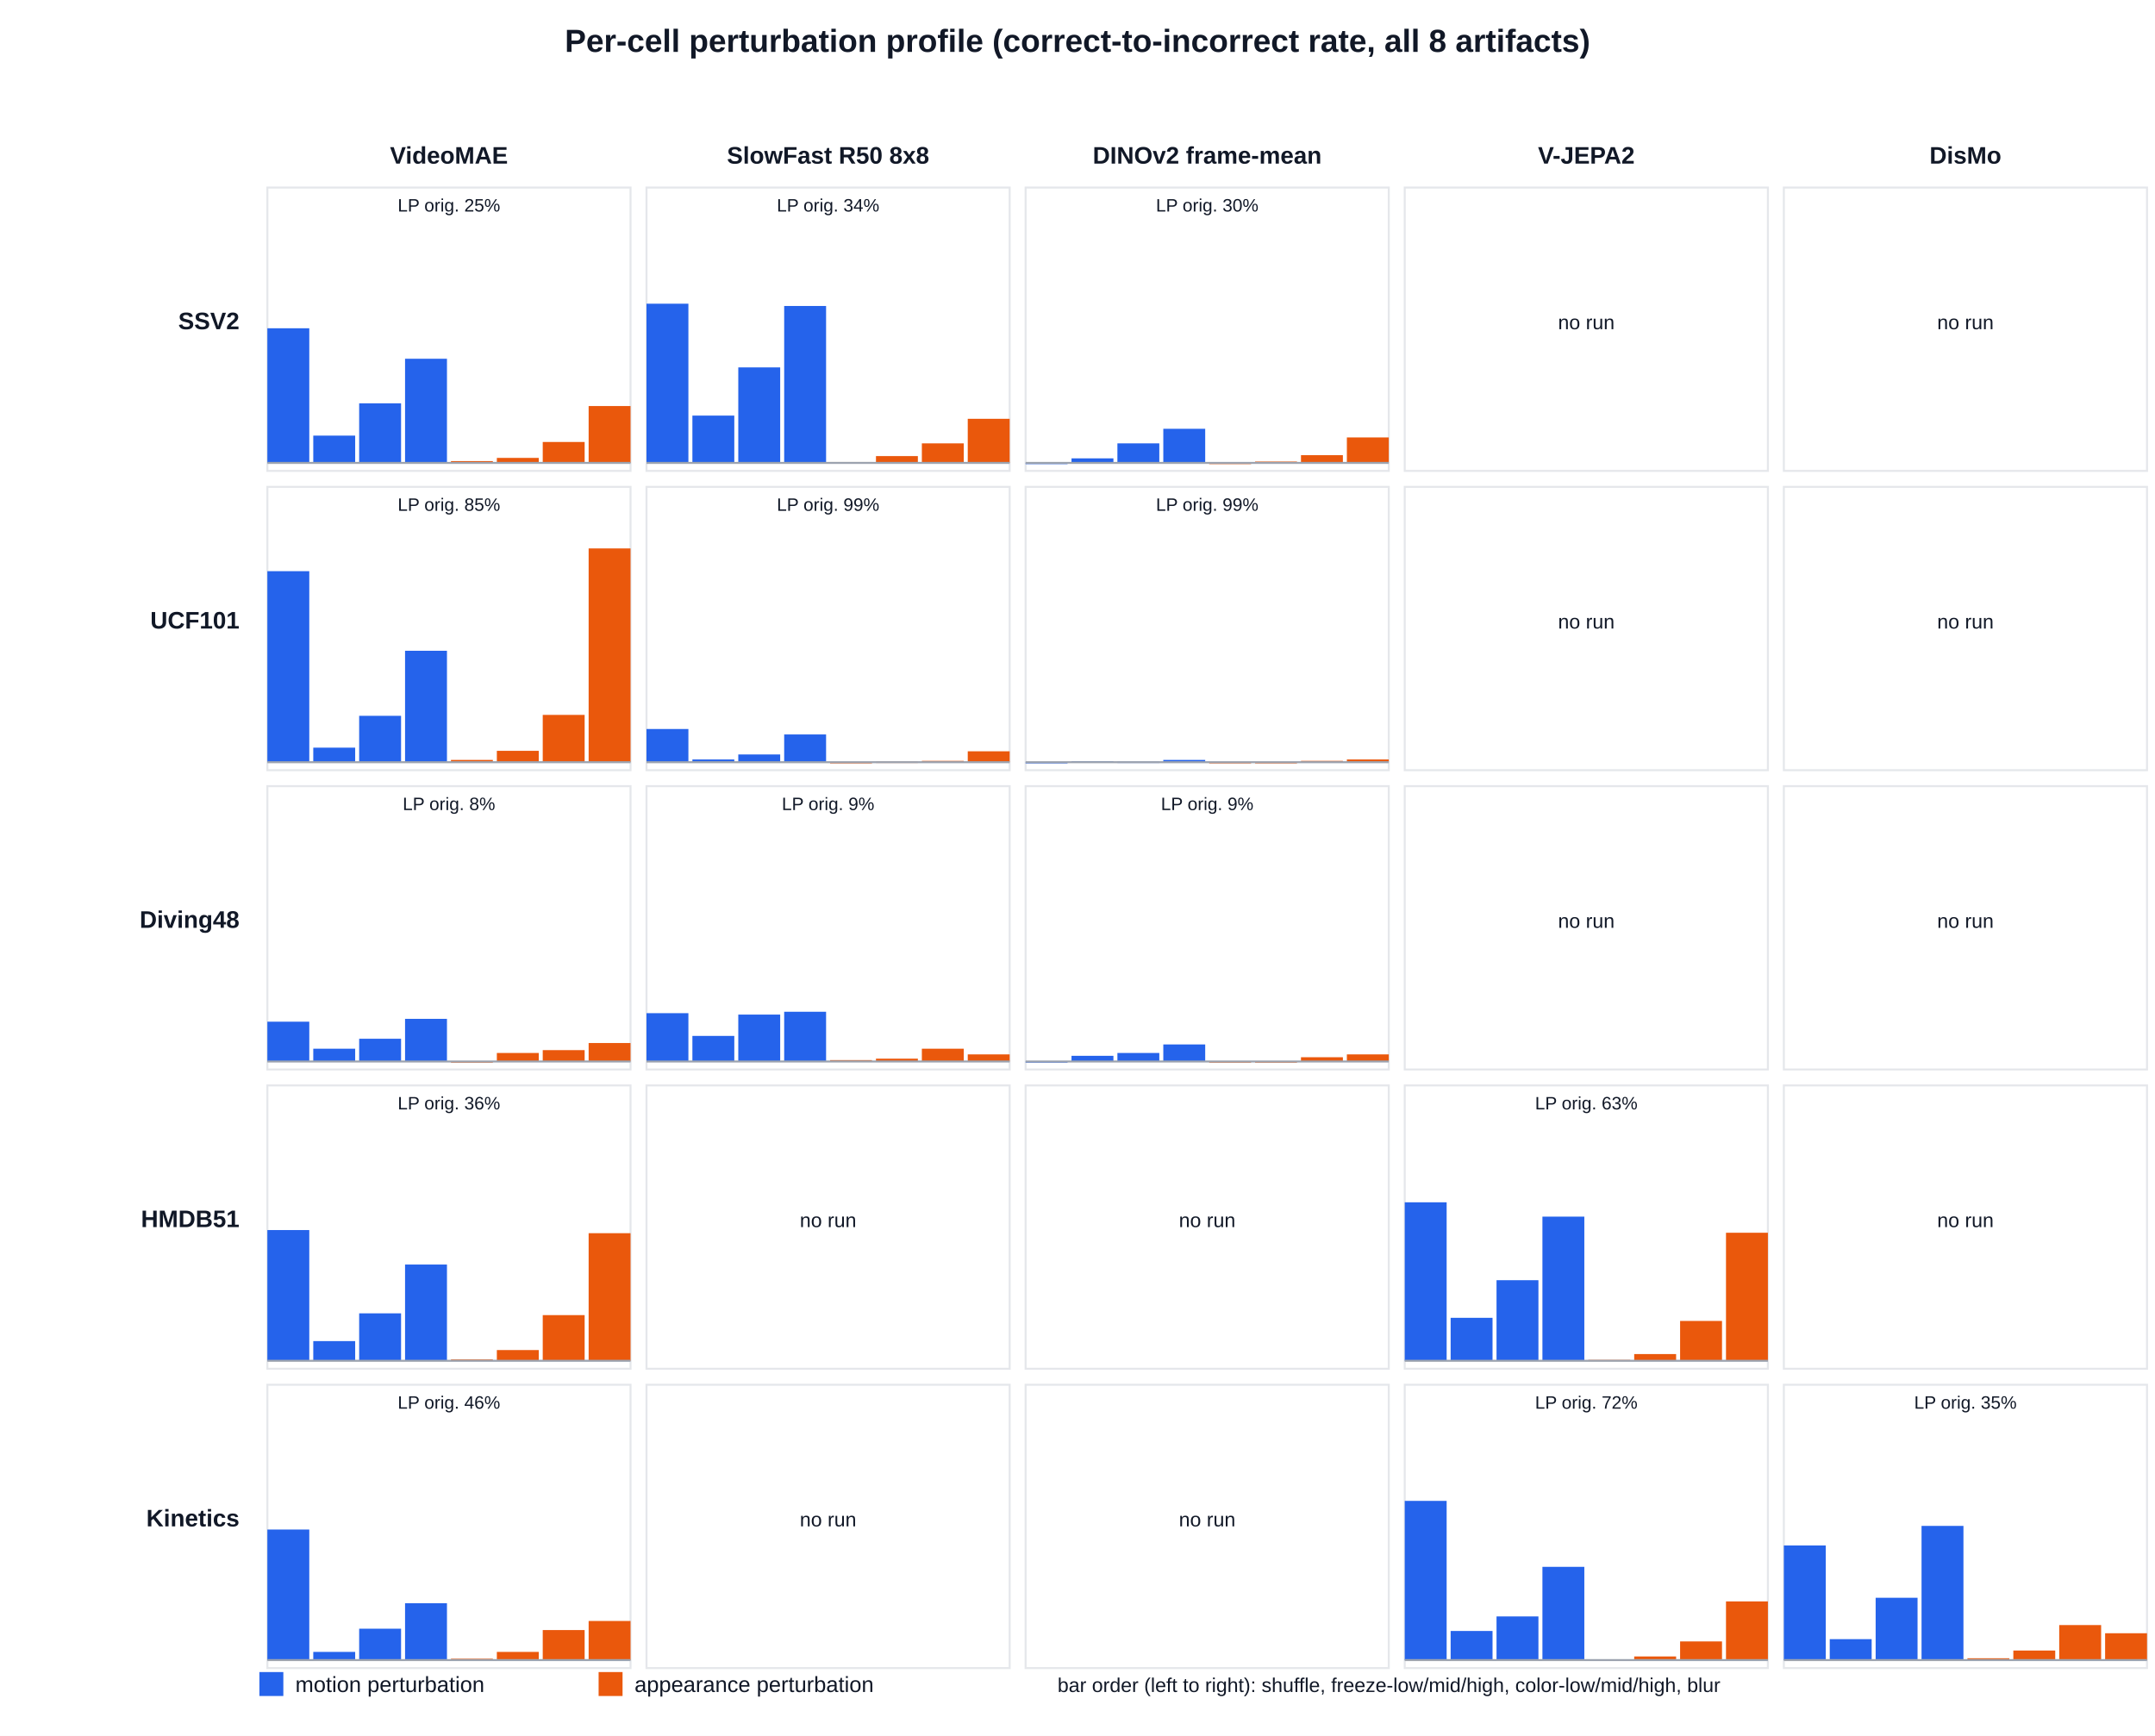
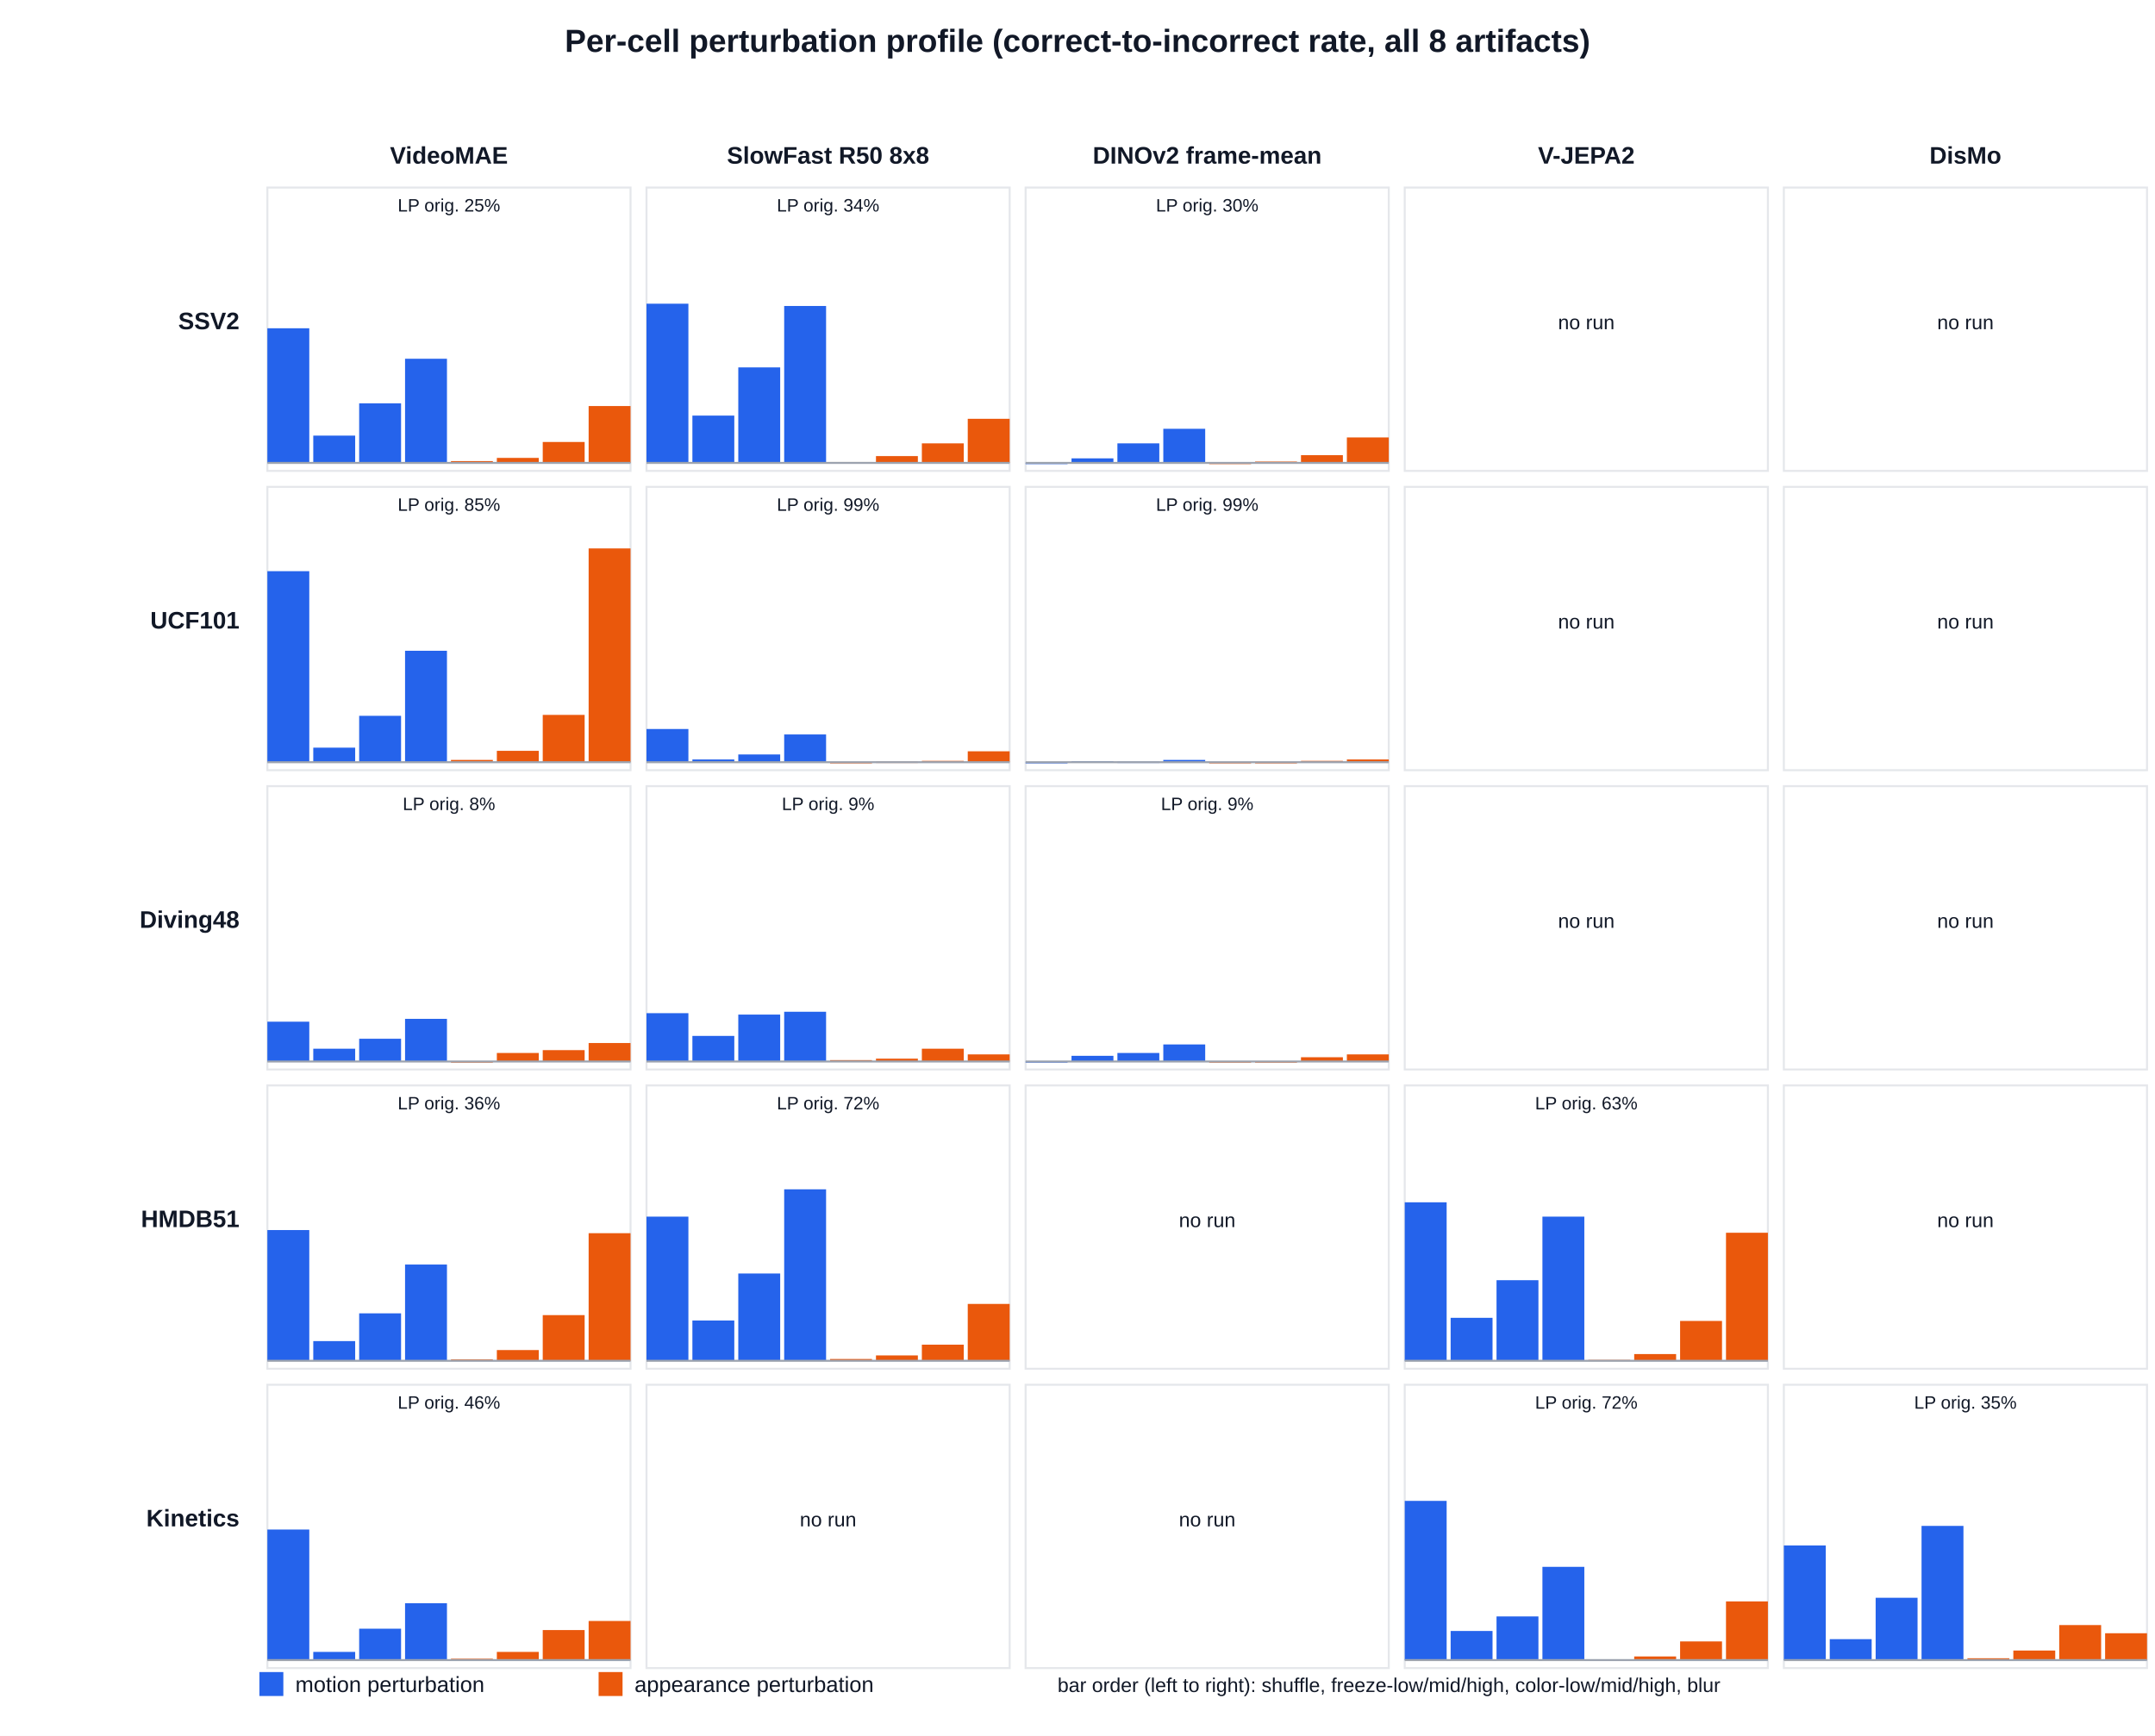
<svg xmlns="http://www.w3.org/2000/svg" width="1080" height="870" viewBox="0 0 1080 870">
  <rect width="100%" height="100%" fill="#ffffff" />
  <style>text { font-family: Arial, Helvetica, sans-serif; fill: #111827; }</style>
  <text x="540.00" y="26.00" font-size="16" font-weight="700" text-anchor="middle">Per-cell perturbation profile (correct-to-incorrect rate, all 8 artifacts)</text>
  <text x="225.00" y="82.00" font-size="12" font-weight="700" text-anchor="middle">VideoMAE</text>
  <text x="415.00" y="82.00" font-size="12" font-weight="700" text-anchor="middle">SlowFast R50 8x8</text>
  <text x="605.00" y="82.00" font-size="12" font-weight="700" text-anchor="middle">DINOv2 frame-mean</text>
  <text x="795.00" y="82.00" font-size="12" font-weight="700" text-anchor="middle">V-JEPA2</text>
  <text x="985.00" y="82.00" font-size="12" font-weight="700" text-anchor="middle">DisMo</text>
  <text x="120.00" y="165.00" font-size="12" font-weight="700" text-anchor="end">SSV2</text>
  <rect x="134" y="94" width="182" height="142" fill="none" stroke="#e5e7eb" stroke-width="1" />
  <text x="225.00" y="106.00" font-size="9" font-weight="400" text-anchor="middle">LP orig. 25%</text>
  <rect x="134.00" y="164.52" width="21.00" height="67.48" fill="#2563eb" />
  <rect x="157.00" y="218.32" width="21.00" height="13.68" fill="#2563eb" />
  <rect x="180.00" y="202.14" width="21.00" height="29.86" fill="#2563eb" />
  <rect x="203.00" y="179.80" width="21.00" height="52.20" fill="#2563eb" />
  <rect x="226.00" y="231.09" width="21.00" height="0.91" fill="#ea580c" />
  <rect x="249.00" y="229.49" width="21.00" height="2.51" fill="#ea580c" />
  <rect x="272.00" y="221.51" width="21.00" height="10.49" fill="#ea580c" />
  <rect x="295.00" y="203.50" width="21.00" height="28.50" fill="#ea580c" />
  <line x1="134" y1="232.00" x2="316" y2="232.00" stroke="#9ca3af" stroke-width="1" />
  <rect x="324" y="94" width="182" height="142" fill="none" stroke="#e5e7eb" stroke-width="1" />
  <text x="415.00" y="106.00" font-size="9" font-weight="400" text-anchor="middle">LP orig. 34%</text>
  <rect x="324.00" y="152.21" width="21.00" height="79.79" fill="#2563eb" />
  <rect x="347.00" y="208.29" width="21.00" height="23.71" fill="#2563eb" />
  <rect x="370.00" y="184.13" width="21.00" height="47.87" fill="#2563eb" />
  <rect x="393.00" y="153.35" width="21.00" height="78.65" fill="#2563eb" />
  <rect x="416.00" y="231.54" width="21.00" height="0.60" fill="#ea580c" />
  <rect x="439.00" y="228.58" width="21.00" height="3.42" fill="#ea580c" />
  <rect x="462.00" y="222.20" width="21.00" height="9.80" fill="#ea580c" />
  <rect x="485.00" y="209.89" width="21.00" height="22.11" fill="#ea580c" />
  <line x1="324" y1="232.00" x2="506" y2="232.00" stroke="#9ca3af" stroke-width="1" />
  <rect x="514" y="94" width="182" height="142" fill="none" stroke="#e5e7eb" stroke-width="1" />
  <text x="605.00" y="106.00" font-size="9" font-weight="400" text-anchor="middle">LP orig. 30%</text>
  <rect x="514.00" y="232.00" width="21.00" height="0.60" fill="#2563eb" />
  <rect x="537.00" y="229.72" width="21.00" height="2.28" fill="#2563eb" />
  <rect x="560.00" y="222.20" width="21.00" height="9.80" fill="#2563eb" />
  <rect x="583.00" y="214.90" width="21.00" height="17.10" fill="#2563eb" />
  <rect x="606.00" y="232.00" width="21.00" height="0.60" fill="#ea580c" />
  <rect x="629.00" y="231.32" width="21.00" height="0.68" fill="#ea580c" />
  <rect x="652.00" y="228.12" width="21.00" height="3.88" fill="#ea580c" />
  <rect x="675.00" y="219.23" width="21.00" height="12.77" fill="#ea580c" />
  <line x1="514" y1="232.00" x2="696" y2="232.00" stroke="#9ca3af" stroke-width="1" />
  <rect x="704" y="94" width="182" height="142" fill="none" stroke="#e5e7eb" stroke-width="1" />
  <text x="795.00" y="165.00" font-size="10" font-weight="400" text-anchor="middle">no run</text>
  <rect x="894" y="94" width="182" height="142" fill="none" stroke="#e5e7eb" stroke-width="1" />
  <text x="985.00" y="165.00" font-size="10" font-weight="400" text-anchor="middle">no run</text>
  <text x="120.00" y="315.00" font-size="12" font-weight="700" text-anchor="end">UCF101</text>
  <rect x="134" y="244" width="182" height="142" fill="none" stroke="#e5e7eb" stroke-width="1" />
  <text x="225.00" y="256.00" font-size="9" font-weight="400" text-anchor="middle">LP orig. 85%</text>
  <rect x="134.00" y="286.26" width="21.00" height="95.74" fill="#2563eb" />
  <rect x="157.00" y="374.71" width="21.00" height="7.29" fill="#2563eb" />
  <rect x="180.00" y="358.75" width="21.00" height="23.25" fill="#2563eb" />
  <rect x="203.00" y="326.15" width="21.00" height="55.85" fill="#2563eb" />
  <rect x="226.00" y="380.86" width="21.00" height="1.14" fill="#ea580c" />
  <rect x="249.00" y="376.30" width="21.00" height="5.70" fill="#ea580c" />
  <rect x="272.00" y="358.29" width="21.00" height="23.71" fill="#ea580c" />
  <rect x="295.00" y="274.86" width="21.00" height="107.14" fill="#ea580c" />
  <line x1="134" y1="382.00" x2="316" y2="382.00" stroke="#9ca3af" stroke-width="1" />
  <rect x="324" y="244" width="182" height="142" fill="none" stroke="#e5e7eb" stroke-width="1" />
  <text x="415.00" y="256.00" font-size="9" font-weight="400" text-anchor="middle">LP orig. 99%</text>
  <rect x="324.00" y="365.36" width="21.00" height="16.64" fill="#2563eb" />
  <rect x="347.00" y="380.63" width="21.00" height="1.37" fill="#2563eb" />
  <rect x="370.00" y="378.12" width="21.00" height="3.88" fill="#2563eb" />
  <rect x="393.00" y="368.09" width="21.00" height="13.91" fill="#2563eb" />
  <rect x="416.00" y="382.00" width="21.00" height="0.60" fill="#ea580c" />
  <rect x="439.00" y="381.77" width="21.00" height="0.60" fill="#ea580c" />
  <rect x="462.00" y="381.32" width="21.00" height="0.68" fill="#ea580c" />
  <rect x="485.00" y="376.53" width="21.00" height="5.47" fill="#ea580c" />
  <line x1="324" y1="382.00" x2="506" y2="382.00" stroke="#9ca3af" stroke-width="1" />
  <rect x="514" y="244" width="182" height="142" fill="none" stroke="#e5e7eb" stroke-width="1" />
  <text x="605.00" y="256.00" font-size="9" font-weight="400" text-anchor="middle">LP orig. 99%</text>
  <rect x="514.00" y="382.00" width="21.00" height="0.60" fill="#2563eb" />
  <rect x="537.00" y="381.54" width="21.00" height="0.60" fill="#2563eb" />
  <rect x="560.00" y="381.77" width="21.00" height="0.60" fill="#2563eb" />
  <rect x="583.00" y="380.86" width="21.00" height="1.14" fill="#2563eb" />
  <rect x="606.00" y="382.00" width="21.00" height="0.60" fill="#ea580c" />
  <rect x="629.00" y="382.00" width="21.00" height="0.60" fill="#ea580c" />
  <rect x="652.00" y="381.32" width="21.00" height="0.68" fill="#ea580c" />
  <rect x="675.00" y="380.63" width="21.00" height="1.37" fill="#ea580c" />
  <line x1="514" y1="382.00" x2="696" y2="382.00" stroke="#9ca3af" stroke-width="1" />
  <rect x="704" y="244" width="182" height="142" fill="none" stroke="#e5e7eb" stroke-width="1" />
  <text x="795.00" y="315.00" font-size="10" font-weight="400" text-anchor="middle">no run</text>
  <rect x="894" y="244" width="182" height="142" fill="none" stroke="#e5e7eb" stroke-width="1" />
  <text x="985.00" y="315.00" font-size="10" font-weight="400" text-anchor="middle">no run</text>
  <text x="120.00" y="465.00" font-size="12" font-weight="700" text-anchor="end">Diving48</text>
  <rect x="134" y="394" width="182" height="142" fill="none" stroke="#e5e7eb" stroke-width="1" />
  <text x="225.00" y="406.00" font-size="9" font-weight="400" text-anchor="middle">LP orig. 8%</text>
  <rect x="134.00" y="512.05" width="21.00" height="19.95" fill="#2563eb" />
  <rect x="157.00" y="525.59" width="21.00" height="6.41" fill="#2563eb" />
  <rect x="180.00" y="520.60" width="21.00" height="11.40" fill="#2563eb" />
  <rect x="203.00" y="510.63" width="21.00" height="21.37" fill="#2563eb" />
  <rect x="226.00" y="532.00" width="21.00" height="0.60" fill="#ea580c" />
  <rect x="249.00" y="527.73" width="21.00" height="4.27" fill="#ea580c" />
  <rect x="272.00" y="526.30" width="21.00" height="5.70" fill="#ea580c" />
  <rect x="295.00" y="522.74" width="21.00" height="9.26" fill="#ea580c" />
  <line x1="134" y1="532.00" x2="316" y2="532.00" stroke="#9ca3af" stroke-width="1" />
  <rect x="324" y="394" width="182" height="142" fill="none" stroke="#e5e7eb" stroke-width="1" />
  <text x="415.00" y="406.00" font-size="9" font-weight="400" text-anchor="middle">LP orig. 9%</text>
  <rect x="324.00" y="507.78" width="21.00" height="24.22" fill="#2563eb" />
  <rect x="347.00" y="519.18" width="21.00" height="12.82" fill="#2563eb" />
  <rect x="370.00" y="508.49" width="21.00" height="23.51" fill="#2563eb" />
  <rect x="393.00" y="507.07" width="21.00" height="24.93" fill="#2563eb" />
  <rect x="416.00" y="531.29" width="21.00" height="0.71" fill="#ea580c" />
  <rect x="439.00" y="530.58" width="21.00" height="1.42" fill="#ea580c" />
  <rect x="462.00" y="525.59" width="21.00" height="6.41" fill="#ea580c" />
  <rect x="485.00" y="528.44" width="21.00" height="3.56" fill="#ea580c" />
  <line x1="324" y1="532.00" x2="506" y2="532.00" stroke="#9ca3af" stroke-width="1" />
  <rect x="514" y="394" width="182" height="142" fill="none" stroke="#e5e7eb" stroke-width="1" />
  <text x="605.00" y="406.00" font-size="9" font-weight="400" text-anchor="middle">LP orig. 9%</text>
  <rect x="514.00" y="532.00" width="21.00" height="0.60" fill="#2563eb" />
  <rect x="537.00" y="529.15" width="21.00" height="2.85" fill="#2563eb" />
  <rect x="560.00" y="527.73" width="21.00" height="4.27" fill="#2563eb" />
  <rect x="583.00" y="523.45" width="21.00" height="8.55" fill="#2563eb" />
  <rect x="606.00" y="532.00" width="21.00" height="0.60" fill="#ea580c" />
  <rect x="629.00" y="532.00" width="21.00" height="0.60" fill="#ea580c" />
  <rect x="652.00" y="529.86" width="21.00" height="2.14" fill="#ea580c" />
  <rect x="675.00" y="528.44" width="21.00" height="3.56" fill="#ea580c" />
  <line x1="514" y1="532.00" x2="696" y2="532.00" stroke="#9ca3af" stroke-width="1" />
  <rect x="704" y="394" width="182" height="142" fill="none" stroke="#e5e7eb" stroke-width="1" />
  <text x="795.00" y="465.00" font-size="10" font-weight="400" text-anchor="middle">no run</text>
  <rect x="894" y="394" width="182" height="142" fill="none" stroke="#e5e7eb" stroke-width="1" />
  <text x="985.00" y="465.00" font-size="10" font-weight="400" text-anchor="middle">no run</text>
  <text x="120.00" y="615.00" font-size="12" font-weight="700" text-anchor="end">HMDB51</text>
  <rect x="134" y="544" width="182" height="142" fill="none" stroke="#e5e7eb" stroke-width="1" />
  <text x="225.00" y="556.00" font-size="9" font-weight="400" text-anchor="middle">LP orig. 36%</text>
  <rect x="134.00" y="616.48" width="21.00" height="65.52" fill="#2563eb" />
  <rect x="157.00" y="672.13" width="21.00" height="9.87" fill="#2563eb" />
  <rect x="180.00" y="658.22" width="21.00" height="23.78" fill="#2563eb" />
  <rect x="203.00" y="633.76" width="21.00" height="48.24" fill="#2563eb" />
  <rect x="226.00" y="681.33" width="21.00" height="0.67" fill="#ea580c" />
  <rect x="249.00" y="676.62" width="21.00" height="5.38" fill="#ea580c" />
  <rect x="272.00" y="659.11" width="21.00" height="22.89" fill="#ea580c" />
  <rect x="295.00" y="618.05" width="21.00" height="63.95" fill="#ea580c" />
  <line x1="134" y1="682.00" x2="316" y2="682.00" stroke="#9ca3af" stroke-width="1" />
  <rect x="324" y="544" width="182" height="142" fill="none" stroke="#e5e7eb" stroke-width="1" />
-   <text x="415.00" y="615.00" font-size="10" font-weight="400" text-anchor="middle">no run</text>
+   <text x="415.00" y="556.00" font-size="9" font-weight="400" text-anchor="middle">LP orig. 72%</text>
+   <rect x="324.00" y="609.75" width="21.00" height="72.25" fill="#2563eb" />
+   <rect x="347.00" y="661.81" width="21.00" height="20.19" fill="#2563eb" />
+   <rect x="370.00" y="638.25" width="21.00" height="43.75" fill="#2563eb" />
+   <rect x="393.00" y="596.06" width="21.00" height="85.94" fill="#2563eb" />
+   <rect x="416.00" y="681.10" width="21.00" height="0.90" fill="#ea580c" />
+   <rect x="439.00" y="679.31" width="21.00" height="2.69" fill="#ea580c" />
+   <rect x="462.00" y="673.92" width="21.00" height="8.08" fill="#ea580c" />
+   <rect x="485.00" y="653.50" width="21.00" height="28.50" fill="#ea580c" />
+   <line x1="324" y1="682.00" x2="506" y2="682.00" stroke="#9ca3af" stroke-width="1" />
  <rect x="514" y="544" width="182" height="142" fill="none" stroke="#e5e7eb" stroke-width="1" />
  <text x="605.00" y="615.00" font-size="10" font-weight="400" text-anchor="middle">no run</text>
  <rect x="704" y="544" width="182" height="142" fill="none" stroke="#e5e7eb" stroke-width="1" />
  <text x="795.00" y="556.00" font-size="9" font-weight="400" text-anchor="middle">LP orig. 63%</text>
  <rect x="704.00" y="602.57" width="21.00" height="79.43" fill="#2563eb" />
  <rect x="727.00" y="660.46" width="21.00" height="21.54" fill="#2563eb" />
  <rect x="750.00" y="641.61" width="21.00" height="40.39" fill="#2563eb" />
  <rect x="773.00" y="609.75" width="21.00" height="72.25" fill="#2563eb" />
  <rect x="796.00" y="681.55" width="21.00" height="0.60" fill="#ea580c" />
  <rect x="819.00" y="678.63" width="21.00" height="3.37" fill="#ea580c" />
  <rect x="842.00" y="662.03" width="21.00" height="19.97" fill="#ea580c" />
  <rect x="865.00" y="617.83" width="21.00" height="64.17" fill="#ea580c" />
  <line x1="704" y1="682.00" x2="886" y2="682.00" stroke="#9ca3af" stroke-width="1" />
  <rect x="894" y="544" width="182" height="142" fill="none" stroke="#e5e7eb" stroke-width="1" />
  <text x="985.00" y="615.00" font-size="10" font-weight="400" text-anchor="middle">no run</text>
  <text x="120.00" y="765.00" font-size="12" font-weight="700" text-anchor="end">Kinetics</text>
  <rect x="134" y="694" width="182" height="142" fill="none" stroke="#e5e7eb" stroke-width="1" />
  <text x="225.00" y="706.00" font-size="9" font-weight="400" text-anchor="middle">LP orig. 46%</text>
  <rect x="134.00" y="766.57" width="21.00" height="65.43" fill="#2563eb" />
  <rect x="157.00" y="827.90" width="21.00" height="4.10" fill="#2563eb" />
  <rect x="180.00" y="816.27" width="21.00" height="15.73" fill="#2563eb" />
  <rect x="203.00" y="803.50" width="21.00" height="28.50" fill="#2563eb" />
  <rect x="226.00" y="831.32" width="21.00" height="0.68" fill="#ea580c" />
  <rect x="249.00" y="827.90" width="21.00" height="4.10" fill="#ea580c" />
  <rect x="272.00" y="816.95" width="21.00" height="15.05" fill="#ea580c" />
  <rect x="295.00" y="812.40" width="21.00" height="19.60" fill="#ea580c" />
  <line x1="134" y1="832.00" x2="316" y2="832.00" stroke="#9ca3af" stroke-width="1" />
  <rect x="324" y="694" width="182" height="142" fill="none" stroke="#e5e7eb" stroke-width="1" />
  <text x="415.00" y="765.00" font-size="10" font-weight="400" text-anchor="middle">no run</text>
  <rect x="514" y="694" width="182" height="142" fill="none" stroke="#e5e7eb" stroke-width="1" />
  <text x="605.00" y="765.00" font-size="10" font-weight="400" text-anchor="middle">no run</text>
  <rect x="704" y="694" width="182" height="142" fill="none" stroke="#e5e7eb" stroke-width="1" />
  <text x="795.00" y="706.00" font-size="9" font-weight="400" text-anchor="middle">LP orig. 72%</text>
  <rect x="704.00" y="752.21" width="21.00" height="79.79" fill="#2563eb" />
  <rect x="727.00" y="817.41" width="21.00" height="14.59" fill="#2563eb" />
  <rect x="750.00" y="810.12" width="21.00" height="21.88" fill="#2563eb" />
  <rect x="773.00" y="785.27" width="21.00" height="46.73" fill="#2563eb" />
  <rect x="796.00" y="831.77" width="21.00" height="0.60" fill="#ea580c" />
  <rect x="819.00" y="830.18" width="21.00" height="1.82" fill="#ea580c" />
  <rect x="842.00" y="822.65" width="21.00" height="9.35" fill="#ea580c" />
  <rect x="865.00" y="802.59" width="21.00" height="29.41" fill="#ea580c" />
  <line x1="704" y1="832.00" x2="886" y2="832.00" stroke="#9ca3af" stroke-width="1" />
  <rect x="894" y="694" width="182" height="142" fill="none" stroke="#e5e7eb" stroke-width="1" />
  <text x="985.00" y="706.00" font-size="9" font-weight="400" text-anchor="middle">LP orig. 35%</text>
  <rect x="894.00" y="774.55" width="21.00" height="57.45" fill="#2563eb" />
  <rect x="917.00" y="821.51" width="21.00" height="10.49" fill="#2563eb" />
  <rect x="940.00" y="800.77" width="21.00" height="31.23" fill="#2563eb" />
  <rect x="963.00" y="764.75" width="21.00" height="67.25" fill="#2563eb" />
  <rect x="986.00" y="831.09" width="21.00" height="0.91" fill="#ea580c" />
  <rect x="1009.00" y="827.21" width="21.00" height="4.79" fill="#ea580c" />
  <rect x="1032.00" y="814.45" width="21.00" height="17.55" fill="#ea580c" />
  <rect x="1055.00" y="818.55" width="21.00" height="13.45" fill="#ea580c" />
  <line x1="894" y1="832.00" x2="1076" y2="832.00" stroke="#9ca3af" stroke-width="1" />
  <rect x="130" y="838" width="12" height="12" fill="#2563eb" />
  <text x="148.00" y="848.00" font-size="11" font-weight="400" text-anchor="start">motion perturbation</text>
  <rect x="300" y="838" width="12" height="12" fill="#ea580c" />
  <text x="318.00" y="848.00" font-size="11" font-weight="400" text-anchor="start">appearance perturbation</text>
  <text x="530.00" y="848.00" font-size="10" font-weight="400" text-anchor="start">bar order (left to right): shuffle, freeze-low/mid/high, color-low/mid/high, blur</text>
</svg>
